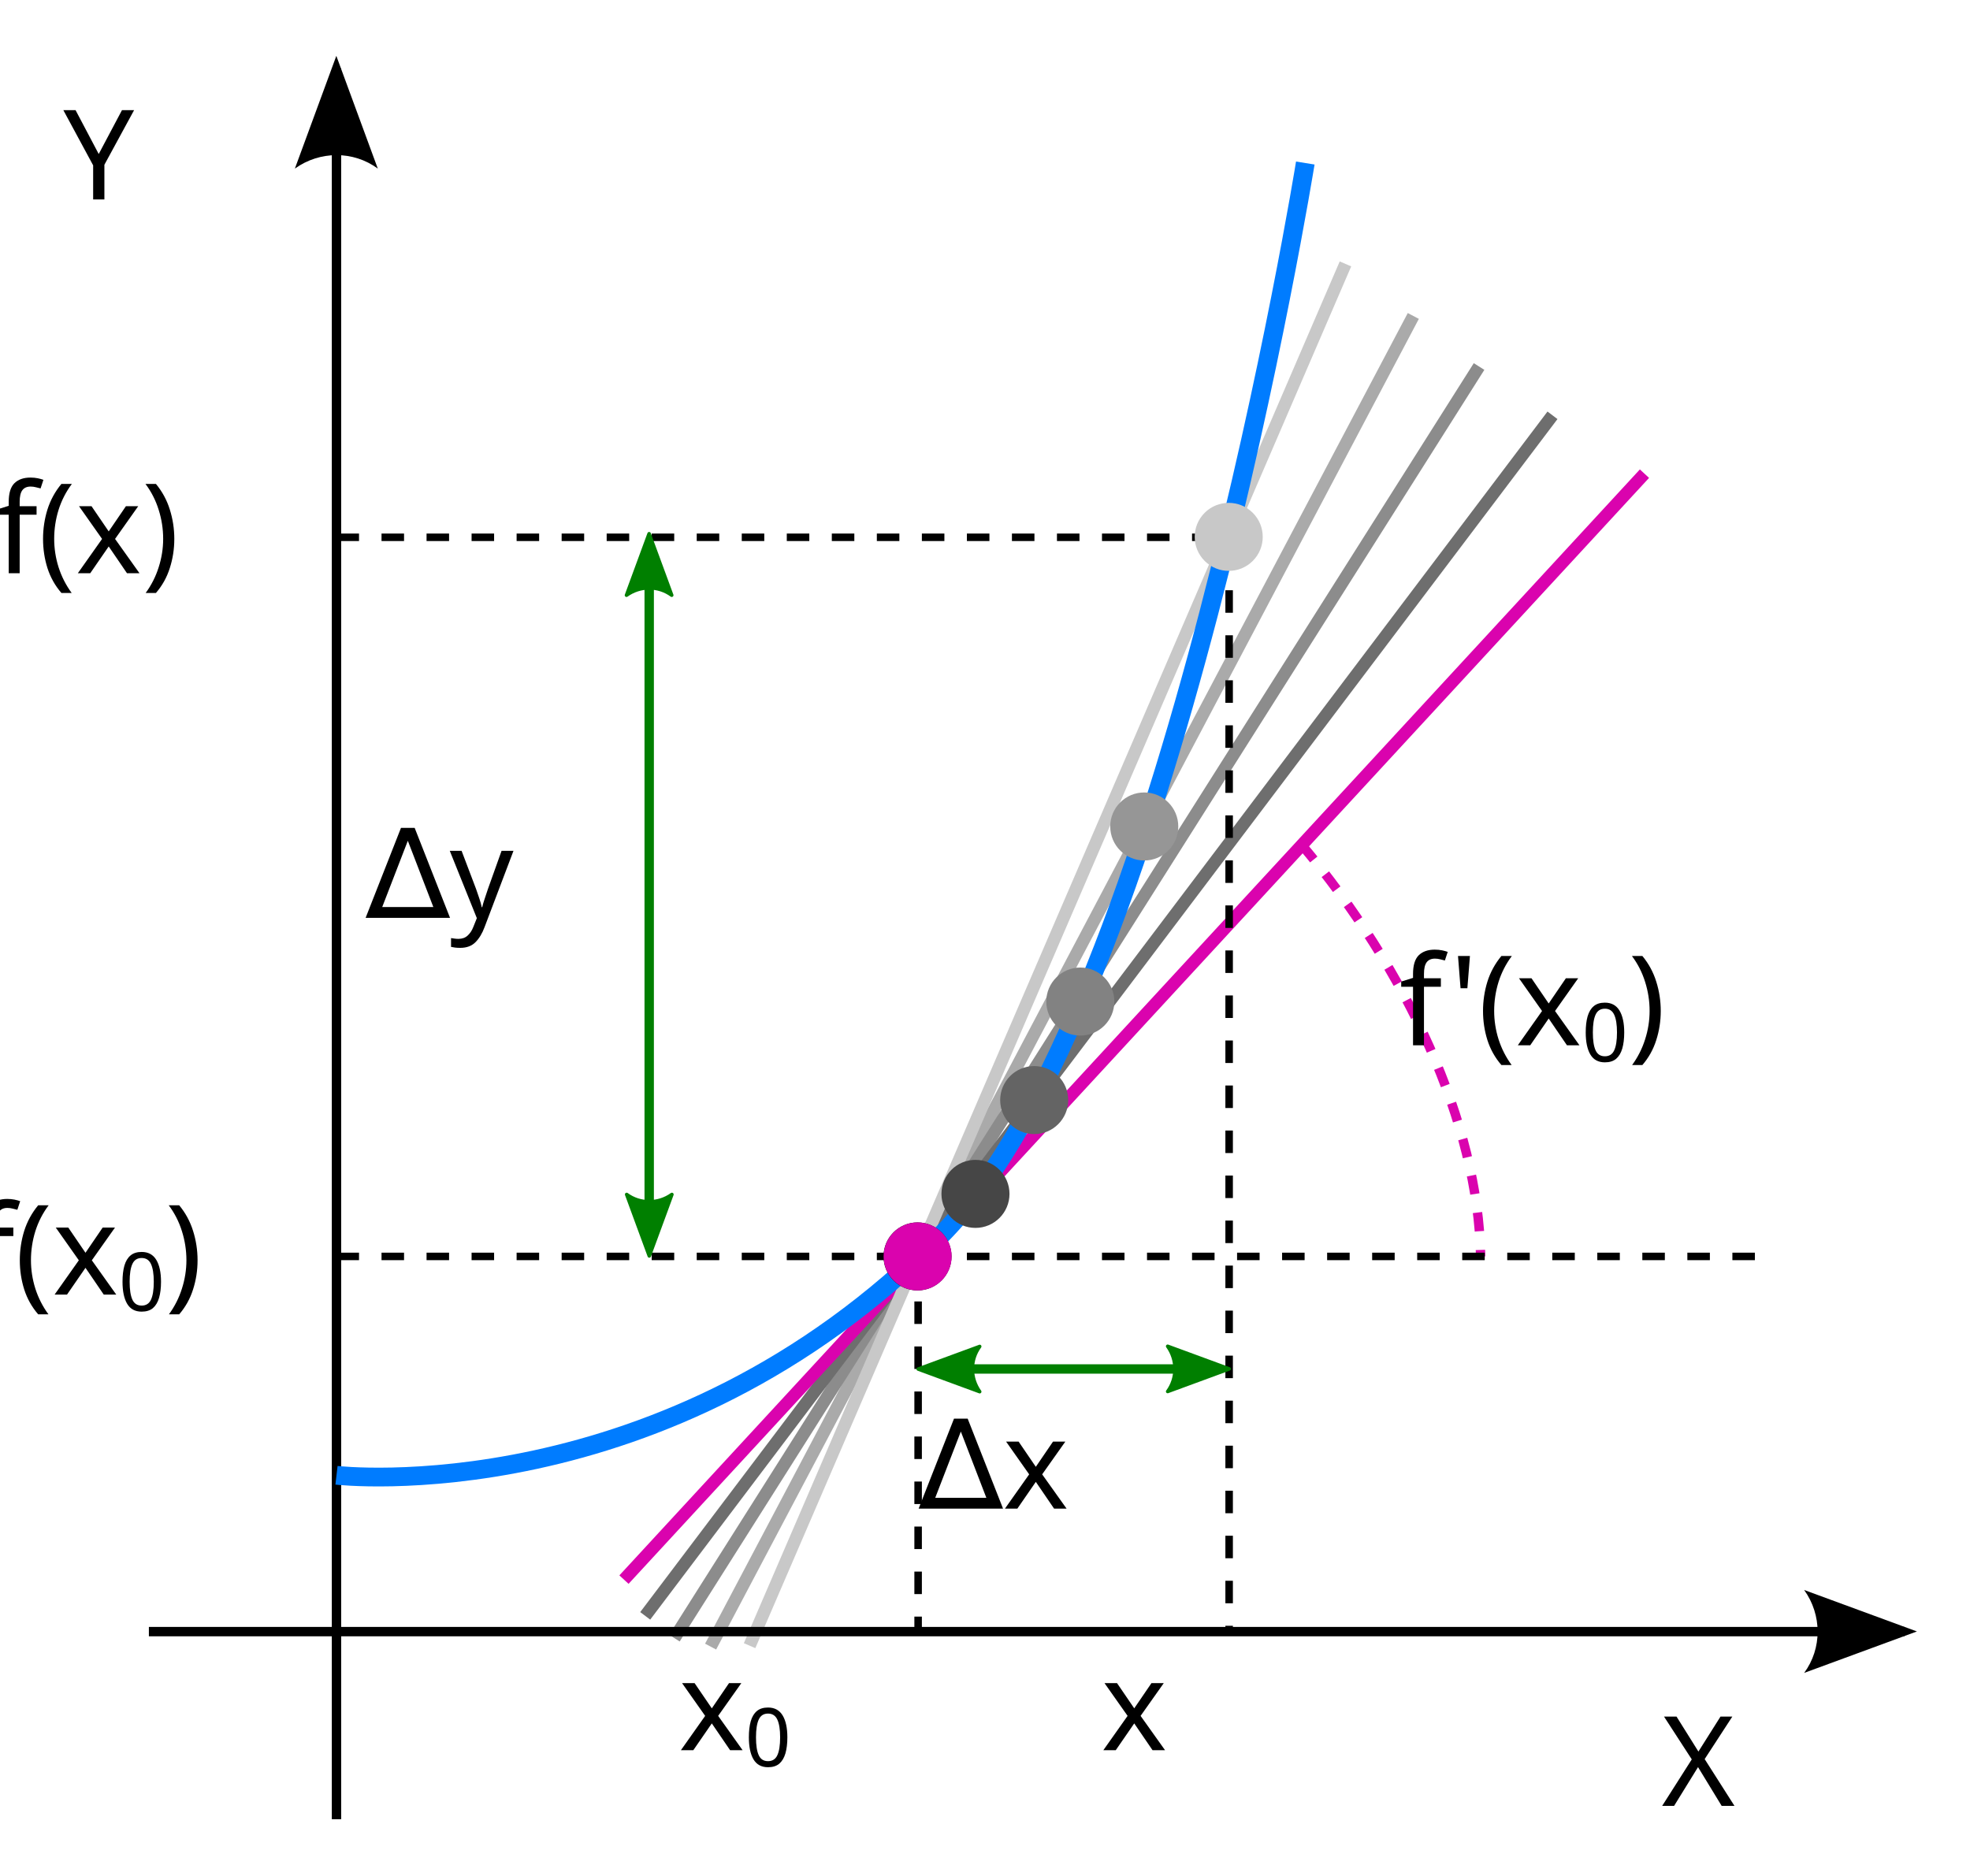
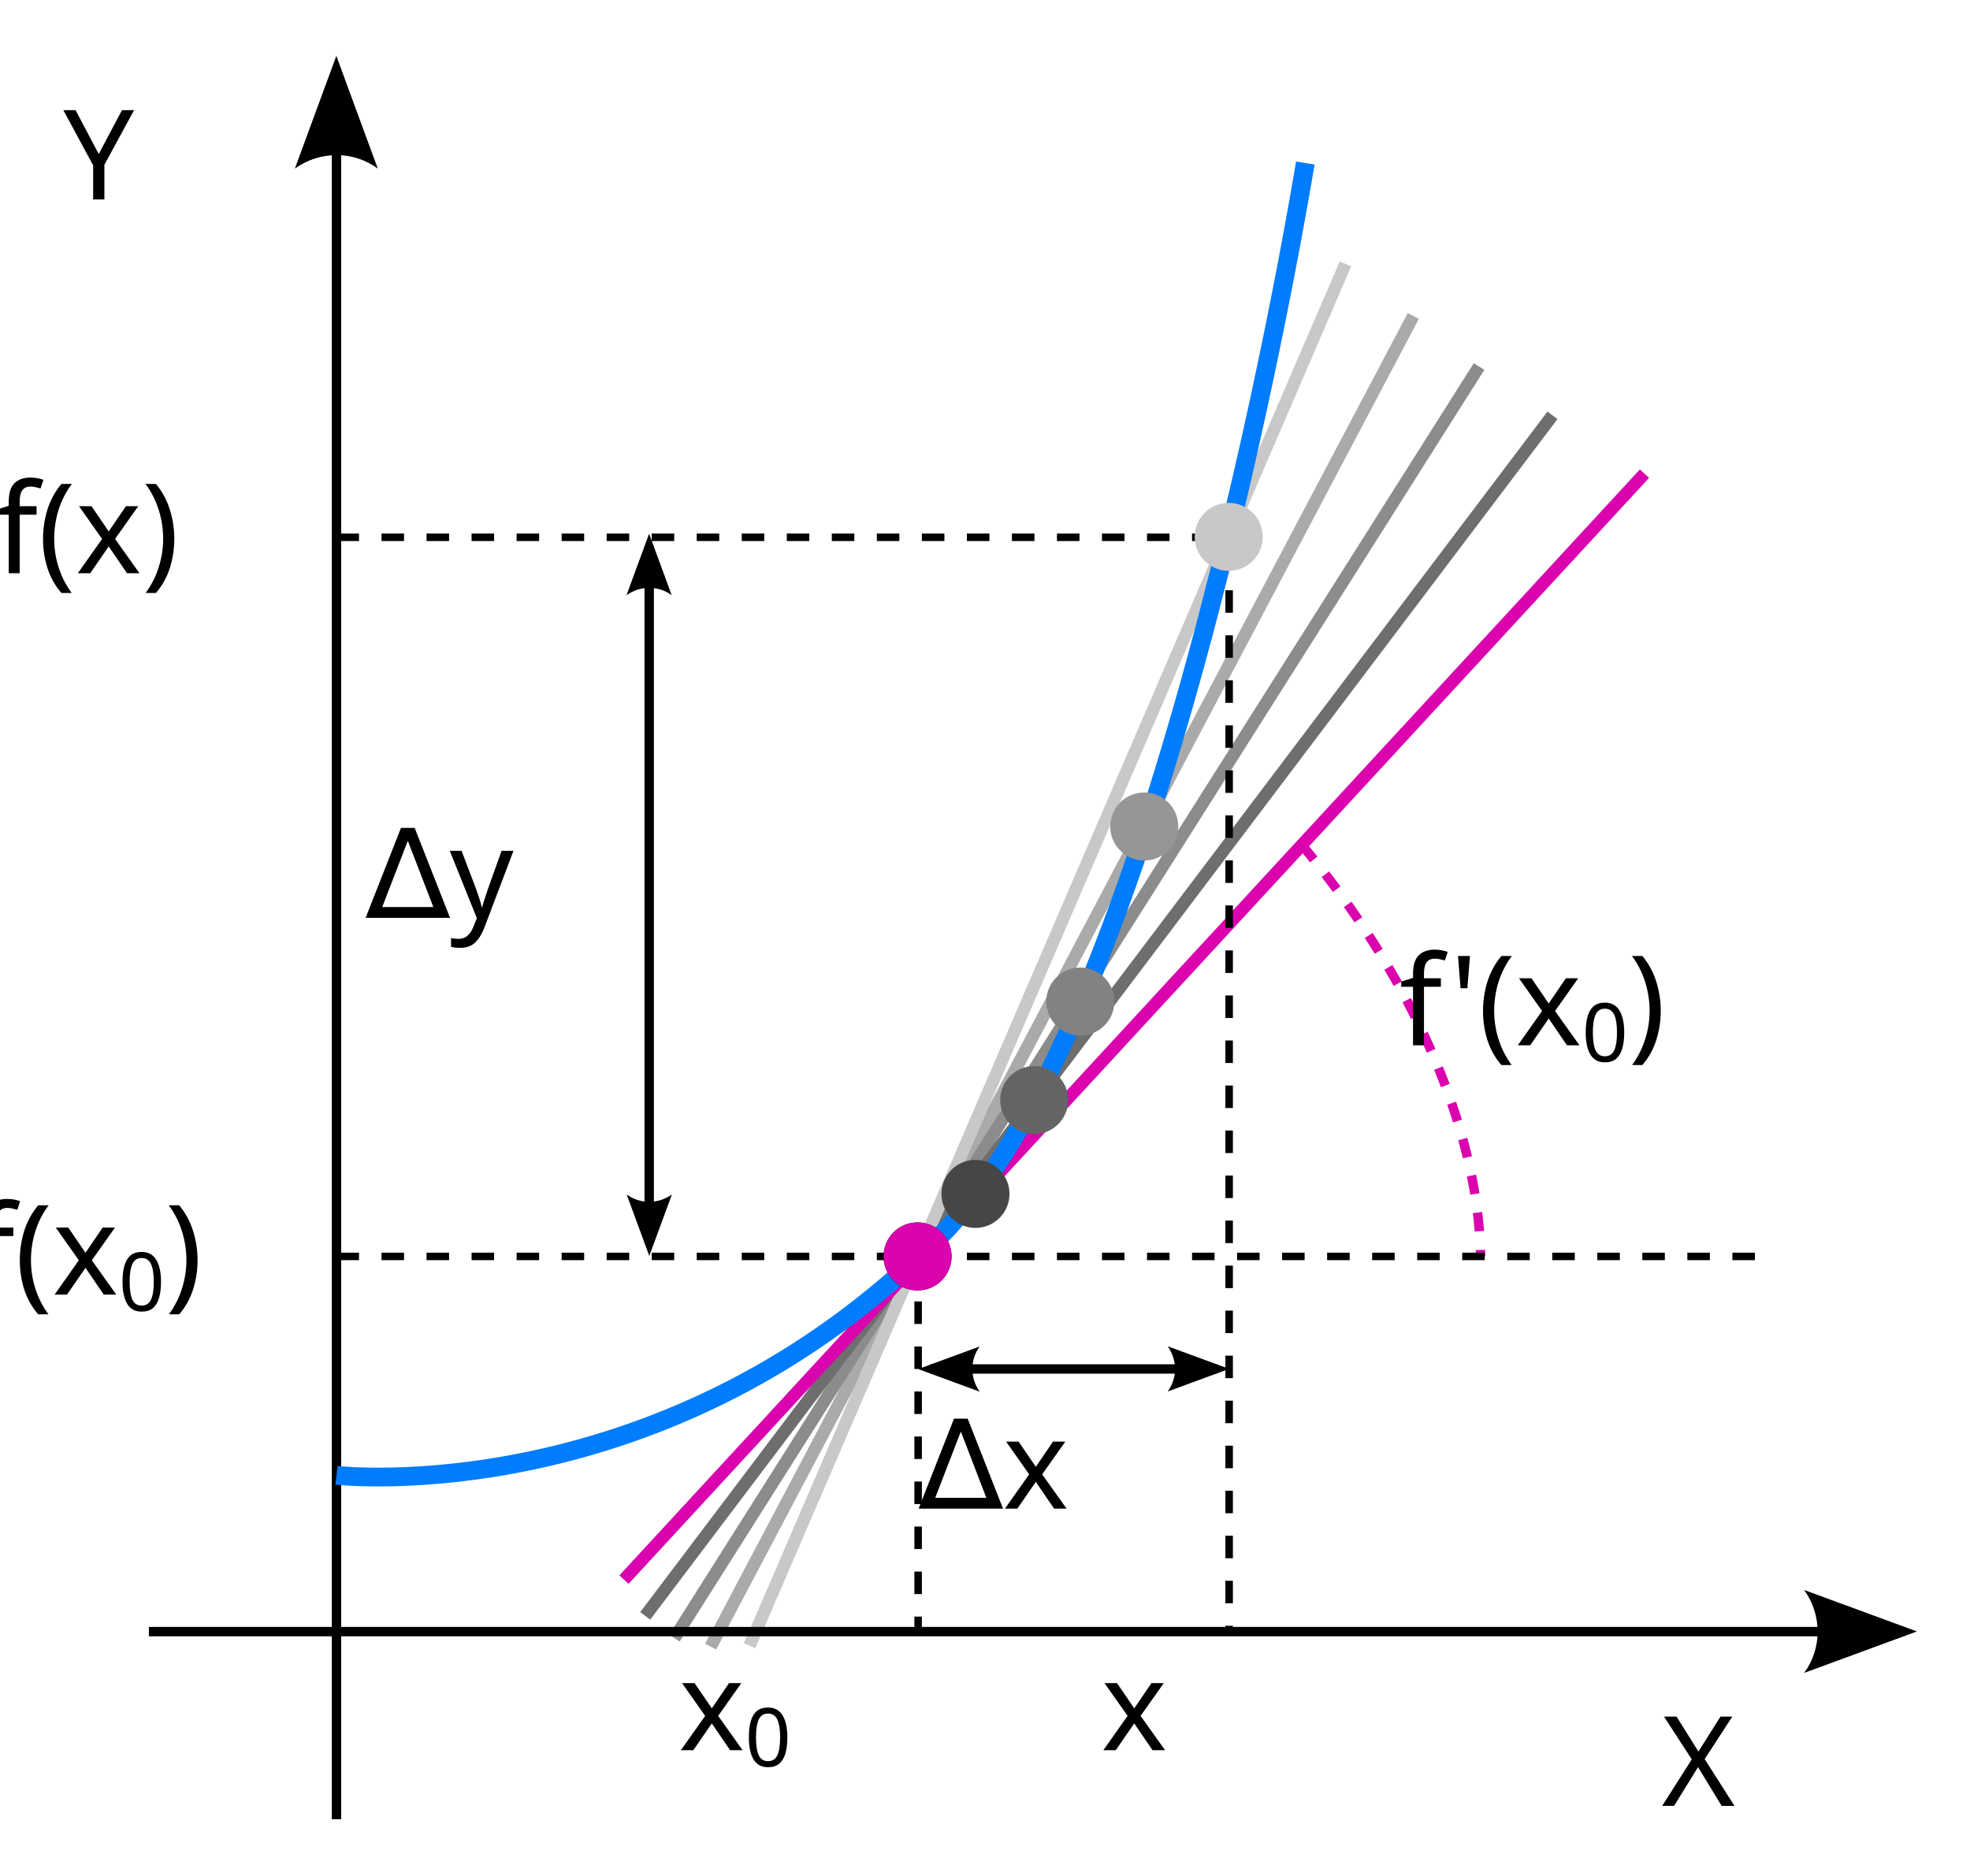
<svg xmlns="http://www.w3.org/2000/svg" version="1.2" width="315" height="300" id="svg2985">
  <defs id="defs2987">
    <marker refX="0" refY="0" orient="auto" id="Arrow2Mstart" style="overflow:visible">
      <path d="M 8.719,4.034 -2.207,0.016 8.719,-4.002 c -1.745,2.372 -1.735,5.617 -6e-7,8.035 z" transform="scale(0.6,0.6)" id="path3826" style="fill-rule:evenodd;stroke-width:0.625;stroke-linejoin:round" />
    </marker>
    <marker refX="0" refY="0" orient="auto" id="Arrow2Mend" style="overflow:visible">
      <path d="M 8.719,4.034 -2.207,0.016 8.719,-4.002 c -1.745,2.372 -1.735,5.617 -6e-7,8.035 z" transform="scale(-0.6,-0.6)" id="path3829" style="fill-rule:evenodd;stroke-width:0.625;stroke-linejoin:round" />
    </marker>
    <marker refX="0" refY="0" orient="auto" id="Arrow2Lstart" style="overflow:visible">
      <path d="M 8.719,4.034 -2.207,0.016 8.719,-4.002 c -1.745,2.372 -1.735,5.617 -6e-7,8.035 z" transform="matrix(1.1,0,0,1.1,1.1,0)" id="path3820" style="fill-rule:evenodd;stroke-width:0.625;stroke-linejoin:round" />
    </marker>
    <marker refX="0" refY="0" orient="auto" id="Arrow1Mend" style="overflow:visible">
      <path d="M 0,0 5,-5 -12.5,0 5,5 0,0 z" transform="matrix(-0.4,0,0,-0.4,-4,0)" id="path3811" style="fill-rule:evenodd;stroke:#000000;stroke-width:1pt" />
    </marker>
    <marker refX="0" refY="0" orient="auto" id="Arrow1Mstart" style="overflow:visible">
      <path d="M 0,0 5,-5 -12.5,0 5,5 0,0 z" transform="matrix(0.4,0,0,0.4,4,0)" id="path3808" style="fill-rule:evenodd;stroke:#000000;stroke-width:1pt" />
    </marker>
    <marker refX="0" refY="0" orient="auto" id="Torso" style="overflow:visible">
      <g transform="scale(0.7,0.7)" id="g4014">
        <path d="m -4.779,-3.24 c 2.35,0.366 5.3,1.938 5.037,3.627 C -0.005,2.078 -2.213,2.618 -4.563,2.252 -6.913,1.886 -8.521,0.752 -8.258,-0.938 -7.995,-2.628 -7.13,-3.605 -4.779,-3.24 z" id="path4016" style="fill:none;stroke:#000000;stroke-width:1.25" />
        <path d="M 4.46,0.089 C -2.556,-4.378 5.225,-3.906 -0.848,-8.72" id="path4018" style="fill:none;stroke:#000000;stroke-width:1pt" />
        <path d="M 4.93,0.058 C -1.387,1.749 1.803,5.478 -4.945,7.546" id="path4020" style="fill:none;stroke:#000000;stroke-width:1pt" />
        <rect width="2.637" height="2.761" x="-10.392" y="-1.741" transform="matrix(0.527536,-0.849533,0.887668,0.460484,0,0)" id="rect4022" style="fill-rule:evenodd;stroke-width:1pt" />
        <rect width="2.733" height="2.861" x="4.959" y="-7.963" transform="matrix(0.671205,-0.741272,0.790802,0.612072,0,0)" id="rect4024" style="fill-rule:evenodd;stroke-width:1pt" />
        <path d="m 16.78,-28.685 a 0.607,0.607 0 1 0 -1.215,0 0.607,0.607 0 1 0 1.215,0 z" transform="matrix(0,-1.109517,1.109517,0,25.96648,19.71619)" id="path4026" style="fill:#ff0000;fill-opacity:0.75;fill-rule:evenodd;stroke:#000000;stroke-width:1pt" />
        <path d="m 16.78,-28.685 a 0.607,0.607 0 1 0 -1.215,0 0.607,0.607 0 1 0 1.215,0 z" transform="matrix(0,-1.109517,1.109517,0,26.8245,16.99126)" id="path4028" style="fill:#ff0000;fill-opacity:0.75;fill-rule:evenodd;stroke:#000000;stroke-width:1pt" />
      </g>
    </marker>
    <marker refX="0" refY="0" orient="auto" id="DotL" style="overflow:visible">
      <path d="m -2.5,-1 c 0,2.76 -2.24,5 -5,5 -2.76,0 -5,-2.24 -5,-5 0,-2.76 2.24,-5 5,-5 2.76,0 5,2.24 5,5 z" transform="matrix(0.8,0,0,0.8,5.92,0.8)" id="path3863" style="fill-rule:evenodd;stroke:#000000;stroke-width:1pt" />
    </marker>
    <marker refX="0" refY="0" orient="auto" id="Arrow2Lend" style="overflow:visible">
      <path d="M 8.719,4.034 -2.207,0.016 8.719,-4.002 c -1.745,2.372 -1.735,5.617 -6e-7,8.035 z" transform="matrix(-1.1,0,0,-1.1,-1.1,0)" id="path3823" style="fill-rule:evenodd;stroke-width:0.625;stroke-linejoin:round" />
    </marker>
    <marker refX="0" refY="0" orient="auto" id="DotL-4" style="overflow:visible">
      <path d="m -2.5,-1 c 0,2.76 -2.24,5 -5,5 -2.76,0 -5,-2.24 -5,-5 0,-2.76 2.24,-5 5,-5 2.76,0 5,2.24 5,5 z" transform="matrix(0.8,0,0,0.8,5.92,0.8)" id="path3863-2" style="fill-rule:evenodd;stroke:#000000;stroke-width:1pt" />
    </marker>
    <marker refX="0" refY="0" orient="auto" id="DotLK" style="overflow:visible">
      <path d="m -2.5,-1 c 0,2.76 -2.24,5 -5,5 -2.76,0 -5,-2.24 -5,-5 0,-2.76 2.24,-5 5,-5 2.76,0 5,2.24 5,5 z" transform="matrix(0.8,0,0,0.8,5.92,0.8)" id="path6314" style="fill:#c8c8c8;fill-rule:evenodd;stroke:#c8c8c8;stroke-width:1pt" />
    </marker>
    <marker refX="0" refY="0" orient="auto" id="DotL-4-4" style="overflow:visible">
      <path d="m -2.5,-1 c 0,2.76 -2.24,5 -5,5 -2.76,0 -5,-2.24 -5,-5 0,-2.76 2.24,-5 5,-5 2.76,0 5,2.24 5,5 z" transform="matrix(0.8,0,0,0.8,5.92,0.8)" id="path3863-2-0" style="fill-rule:evenodd;stroke:#000000;stroke-width:1pt" />
    </marker>
    <marker refX="0" refY="0" orient="auto" id="DotL-4-2" style="overflow:visible">
      <path d="m -2.5,-1 c 0,2.76 -2.24,5 -5,5 -2.76,0 -5,-2.24 -5,-5 0,-2.76 2.24,-5 5,-5 2.76,0 5,2.24 5,5 z" transform="matrix(0.8,0,0,0.8,5.92,0.8)" id="path3863-2-4" style="fill-rule:evenodd;stroke:#000000;stroke-width:1pt" />
    </marker>
    <marker refX="0" refY="0" orient="auto" id="DotL-4-40" style="overflow:visible">
      <path d="m -2.5,-1 c 0,2.76 -2.24,5 -5,5 -2.76,0 -5,-2.24 -5,-5 0,-2.76 2.24,-5 5,-5 2.76,0 5,2.24 5,5 z" transform="matrix(0.8,0,0,0.8,5.92,0.8)" id="path3863-2-09" style="fill-rule:evenodd;stroke:#000000;stroke-width:1pt" />
    </marker>
    <marker refX="0" refY="0" orient="auto" id="DotL-4w" style="overflow:visible">
      <path d="m -2.5,-1 c 0,2.76 -2.24,5 -5,5 -2.76,0 -5,-2.24 -5,-5 0,-2.76 2.24,-5 5,-5 2.76,0 5,2.24 5,5 z" transform="matrix(0.8,0,0,0.8,5.92,0.8)" id="path7619" style="fill:#1e1e1e;fill-rule:evenodd;stroke:#1e1e1e;stroke-width:1pt" />
    </marker>
    <marker refX="0" refY="0" orient="auto" id="DotL-4wW" style="overflow:visible">
      <path d="m -2.5,-1 c 0,2.76 -2.24,5 -5,5 -2.76,0 -5,-2.24 -5,-5 0,-2.76 2.24,-5 5,-5 2.76,0 5,2.24 5,5 z" transform="matrix(0.8,0,0,0.8,5.92,0.8)" id="path7704" style="fill:#464646;fill-rule:evenodd;stroke:#464646;stroke-width:1pt" />
    </marker>
    <marker refX="0" refY="0" orient="auto" id="DotL-4e" style="overflow:visible">
      <path d="m -2.5,-1 c 0,2.76 -2.24,5 -5,5 -2.76,0 -5,-2.24 -5,-5 0,-2.76 2.24,-5 5,-5 2.76,0 5,2.24 5,5 z" transform="matrix(0.8,0,0,0.8,5.92,0.8)" id="path7793" style="fill:#787878;fill-rule:evenodd;stroke:#787878;stroke-width:1pt" />
    </marker>
    <marker refX="0" refY="0" orient="auto" id="DotL-4e3" style="overflow:visible">
      <path d="m -2.5,-1 c 0,2.76 -2.24,5 -5,5 -2.76,0 -5,-2.24 -5,-5 0,-2.76 2.24,-5 5,-5 2.76,0 5,2.24 5,5 z" transform="matrix(0.8,0,0,0.8,5.92,0.8)" id="path7886" style="fill:#646478;fill-rule:evenodd;stroke:#646478;stroke-width:1pt" />
    </marker>
    <marker refX="0" refY="0" orient="auto" id="DotL-4e3l" style="overflow:visible">
      <path d="m -2.5,-1 c 0,2.76 -2.24,5 -5,5 -2.76,0 -5,-2.24 -5,-5 0,-2.76 2.24,-5 5,-5 2.76,0 5,2.24 5,5 z" transform="matrix(0.8,0,0,0.8,5.92,0.8)" id="path7983" style="fill:#646478;fill-rule:evenodd;stroke:#646478;stroke-width:1pt" />
    </marker>
    <marker refX="0" refY="0" orient="auto" id="DotL-4e3lq" style="overflow:visible">
      <path d="m -2.5,-1 c 0,2.76 -2.24,5 -5,5 -2.76,0 -5,-2.24 -5,-5 0,-2.76 2.24,-5 5,-5 2.76,0 5,2.24 5,5 z" transform="matrix(0.8,0,0,0.8,5.92,0.8)" id="path8084" style="fill:#646464;fill-rule:evenodd;stroke:#646464;stroke-width:1pt" />
    </marker>
    <marker refX="0" refY="0" orient="auto" id="DotL-4d" style="overflow:visible">
      <path d="m -2.5,-1 c 0,2.76 -2.24,5 -5,5 -2.76,0 -5,-2.24 -5,-5 0,-2.76 2.24,-5 5,-5 2.76,0 5,2.24 5,5 z" transform="matrix(0.8,0,0,0.8,5.92,0.8)" id="path8189" style="fill:#828282;fill-rule:evenodd;stroke:#828282;stroke-width:1pt" />
    </marker>
    <marker refX="0" refY="0" orient="auto" id="DotL-4G" style="overflow:visible">
      <path d="m -2.5,-1 c 0,2.76 -2.24,5 -5,5 -2.76,0 -5,-2.24 -5,-5 0,-2.76 2.24,-5 5,-5 2.76,0 5,2.24 5,5 z" transform="matrix(0.8,0,0,0.8,5.92,0.8)" id="path8298" style="fill:#828282;fill-rule:evenodd;stroke:#828282;stroke-width:1pt" />
    </marker>
    <marker refX="0" refY="0" orient="auto" id="DotL-4Gl" style="overflow:visible">
      <path d="m -2.5,-1 c 0,2.76 -2.24,5 -5,5 -2.76,0 -5,-2.24 -5,-5 0,-2.76 2.24,-5 5,-5 2.76,0 5,2.24 5,5 z" transform="matrix(0.8,0,0,0.8,5.92,0.8)" id="path8413" style="fill:#969696;fill-rule:evenodd;stroke:#969696;stroke-width:1pt" />
    </marker>
    <marker refX="0" refY="0" orient="auto" id="DotLKq" style="overflow:visible">
      <path d="m -2.5,-1 c 0,2.76 -2.24,5 -5,5 -2.76,0 -5,-2.24 -5,-5 0,-2.76 2.24,-5 5,-5 2.76,0 5,2.24 5,5 z" transform="matrix(0.8,0,0,0.8,5.92,0.8)" id="path8535" style="fill:#c8c8c8;fill-rule:evenodd;stroke:#c8c8c8;stroke-width:1pt" />
    </marker>
    <marker refX="0" refY="0" orient="auto" id="Arrow2Lstartm" style="overflow:visible">
      <path d="M 8.719,4.034 -2.207,0.016 8.719,-4.002 c -1.745,2.372 -1.735,5.617 -6e-7,8.035 z" transform="matrix(1.1,0,0,1.1,1.1,0)" id="path10017" style="fill:#007f00;fill-rule:evenodd;stroke:#007f00;stroke-width:0.625;stroke-linejoin:round" />
    </marker>
    <marker refX="0" refY="0" orient="auto" id="Arrow2LendV" style="overflow:visible">
      <path d="M 8.719,4.034 -2.207,0.016 8.719,-4.002 c -1.745,2.372 -1.735,5.617 -6e-7,8.035 z" transform="matrix(-1.1,0,0,-1.1,-1.1,0)" id="path10020" style="fill:#007f00;fill-rule:evenodd;stroke:#007f00;stroke-width:0.625;stroke-linejoin:round" />
    </marker>
    <marker refX="0" refY="0" orient="auto" id="Arrow2Mstart6" style="overflow:visible">
      <path d="M 8.719,4.034 -2.207,0.016 8.719,-4.002 c -1.745,2.372 -1.735,5.617 -6e-7,8.035 z" transform="scale(0.6,0.6)" id="path12651" style="fill:#007f00;fill-rule:evenodd;stroke:#007f00;stroke-width:0.625;stroke-linejoin:round" />
    </marker>
    <marker refX="0" refY="0" orient="auto" id="Arrow2Mendk" style="overflow:visible">
      <path d="M 8.719,4.034 -2.207,0.016 8.719,-4.002 c -1.745,2.372 -1.735,5.617 -6e-7,8.035 z" transform="scale(-0.6,-0.6)" id="path12654" style="fill:#007f00;fill-rule:evenodd;stroke:#007f00;stroke-width:0.625;stroke-linejoin:round" />
    </marker>
    <marker refX="0" refY="0" orient="auto" id="Arrow2MstartW" style="overflow:visible">
      <path d="M 8.719,4.034 -2.207,0.016 8.719,-4.002 c -1.745,2.372 -1.735,5.617 -6e-7,8.035 z" transform="scale(0.6,0.6)" id="path12945" style="fill:#007f00;fill-rule:evenodd;stroke:#007f00;stroke-width:0.625;stroke-linejoin:round" />
    </marker>
    <marker refX="0" refY="0" orient="auto" id="Arrow2Mendt" style="overflow:visible">
      <path d="M 8.719,4.034 -2.207,0.016 8.719,-4.002 c -1.745,2.372 -1.735,5.617 -6e-7,8.035 z" transform="scale(-0.6,-0.6)" id="path12948" style="fill:#007f00;fill-rule:evenodd;stroke:#007f00;stroke-width:0.625;stroke-linejoin:round" />
    </marker>
    <marker refX="0" refY="0" orient="auto" id="DotL-4wW-2" style="overflow:visible">
      <path d="m -2.5,-1 c 0,2.76 -2.24,5 -5,5 -2.76,0 -5,-2.24 -5,-5 0,-2.76 2.24,-5 5,-5 2.76,0 5,2.24 5,5 z" transform="matrix(0.8,0,0,0.8,5.92,0.8)" id="path7704-2" style="fill:#464646;fill-rule:evenodd;stroke:#464646;stroke-width:1pt" />
    </marker>
    <marker refX="0" refY="0" orient="auto" id="DotL-4wW-2-7" style="overflow:visible">
      <path d="m -2.5,-1 c 0,2.76 -2.24,5 -5,5 -2.76,0 -5,-2.24 -5,-5 0,-2.76 2.24,-5 5,-5 2.76,0 5,2.24 5,5 z" transform="matrix(0.8,0,0,0.8,5.92,0.8)" id="path7704-2-7" style="fill:#464646;fill-rule:evenodd;stroke:#464646;stroke-width:1pt" />
    </marker>
    <marker refX="0" refY="0" orient="auto" id="DotL-4d-2" style="overflow:visible">
      <path d="m -2.5,-1 c 0,2.76 -2.24,5 -5,5 -2.76,0 -5,-2.24 -5,-5 0,-2.76 2.24,-5 5,-5 2.76,0 5,2.24 5,5 z" transform="matrix(0.8,0,0,0.8,5.92,0.8)" id="path8189-6" style="fill:#828282;fill-rule:evenodd;stroke:#828282;stroke-width:1pt" />
    </marker>
  </defs>
  <path d="m 208.166,135.127 c 16.695,19.899 28.241,44.43 28.584,65.795" id="path13209" style="fill:none;stroke:#da03ae;stroke-width:1.5;stroke-linecap:butt;stroke-miterlimit:4;stroke-opacity:1;stroke-dasharray:3,3;stroke-dashoffset:0" />
  <g transform="translate(0,-752.3622)" id="layer1">
    <path d="M 113.627,1015.683 225.986,802.889" id="path8487-5" style="fill:none;stroke:#aaaaaa;stroke-width:2;stroke-linecap:butt;stroke-linejoin:miter;stroke-miterlimit:4;stroke-opacity:1;stroke-dasharray:none" />
    <path d="M 107.836,1014.326 236.499,810.975" id="path8487-7" style="fill:none;stroke:#8c8c8c;stroke-width:2;stroke-linecap:butt;stroke-linejoin:miter;stroke-miterlimit:4;stroke-opacity:1;stroke-dasharray:none" />
    <path d="M 103.168,1010.767 248.239,818.777" id="path8487-52" style="fill:none;stroke:#6e6e6e;stroke-width:2;stroke-linecap:butt;stroke-linejoin:miter;stroke-miterlimit:4;stroke-opacity:1;stroke-dasharray:none" />
-     <path d="M 99.772,1004.97 262.947,828.109" id="path8487-8" style="fill:none;stroke:#da03ae;stroke-width:2;stroke-linecap:butt;stroke-linejoin:miter;stroke-miterlimit:4;stroke-opacity:1;stroke-dasharray:none" />
    <path d="M 119.859,1015.534 215.137,794.564" id="path8487" style="fill:none;stroke:#c8c8c8;stroke-width:2;stroke-linecap:butt;stroke-linejoin:miter;stroke-miterlimit:4;stroke-opacity:1;stroke-dasharray:none" />
    <path d="m 53.806,1043.286 0,-280" id="path3028" style="fill:none;stroke:#000000;stroke-width:1.5;stroke-linecap:butt;stroke-linejoin:miter;stroke-miterlimit:4;stroke-opacity:1;stroke-dasharray:none;marker-end:url(#Arrow2Lend)" />
    <path d="m 23.806,1013.286 280.714,0" id="path4242" style="fill:none;stroke:#000000;stroke-width:1.5;stroke-linecap:butt;stroke-linejoin:miter;stroke-miterlimit:4;stroke-opacity:1;stroke-dasharray:none;marker-end:url(#Arrow2Lend)" />
+     <path d="M 99.772,1004.97 262.947,828.109" id="path8487-8" style="fill:none;stroke:#da03ae;stroke-width:2;stroke-linecap:butt;stroke-linejoin:miter;stroke-miterlimit:4;stroke-opacity:1;stroke-dasharray:none" />
    <path d="m 53.806,988.286 c 0,0 52.622,6.124 96.694,-38.423 36.54,-36.935 58.214,-171.429 58.214,-171.429" id="path4432" style="fill:none;stroke:#007cff;stroke-width:3;stroke-linecap:butt;stroke-linejoin:miter;stroke-miterlimit:4;stroke-opacity:1;stroke-dasharray:none" />
    <path d="m 53.806,838.286 142.732,0 0,175" id="path4434" style="fill:none;stroke:#000000;stroke-width:1.2;stroke-linecap:butt;stroke-linejoin:miter;stroke-miterlimit:4;stroke-opacity:1;stroke-dasharray:3.6, 3.6;stroke-dashoffset:0;marker-mid:url(#DotLKq);marker-end:none" />
    <path d="m 53.806,953.286 93,0 137,0" id="path4434-8" style="fill:none;stroke:#000000;stroke-width:1.2;stroke-linecap:butt;stroke-linejoin:miter;stroke-miterlimit:4;stroke-opacity:1;stroke-dasharray:3.6, 3.6;stroke-dashoffset:0;marker-start:none;marker-mid:url(#DotL-4);marker-end:none" />
    <path d="m 146.806,953.286 0,60" id="path7344" style="fill:none;stroke:#000000;stroke-width:1.2;stroke-linecap:butt;stroke-linejoin:miter;stroke-miterlimit:4;stroke-opacity:1;stroke-dasharray:3.6, 3.6;stroke-dashoffset:0" />
    <path d="m 156.072,943.286 0,0" id="path7346" style="fill:none;stroke:#464646;stroke-width:1.2;stroke-linecap:butt;stroke-linejoin:miter;stroke-miterlimit:4;stroke-opacity:1;stroke-dasharray:none;marker-start:url(#DotL-4wW)" />
    <path d="m 165.462,928.286 0,0" id="path7346-2" style="fill:none;stroke:#646464;stroke-width:1.2;stroke-linecap:butt;stroke-linejoin:miter;stroke-miterlimit:4;stroke-opacity:1;stroke-dasharray:none;marker-start:url(#DotL-4e3lq)" />
    <path d="m 172.835,912.529 0,0" id="path7346-5" style="fill:none;stroke:#828282;stroke-width:1.2;stroke-linecap:butt;stroke-linejoin:miter;stroke-miterlimit:4;stroke-opacity:1;stroke-dasharray:none;marker-start:url(#DotL-4d)" />
    <path d="m 183.061,884.53 0,0" id="path7346-7" style="fill:none;stroke:#969696;stroke-width:1.2;stroke-linecap:butt;stroke-linejoin:miter;stroke-miterlimit:4;stroke-opacity:1;stroke-dasharray:none;marker-start:url(#DotL-4Gl)" />
    <flowRoot transform="translate(-49.5,55.5)" id="flowRoot8687" xml:space="preserve" style="font-size:24px;font-style:italic;font-variant:normal;font-weight:bold;font-stretch:normal;line-height:125%;letter-spacing:0px;word-spacing:0px;fill:#000000;fill-opacity:1;stroke:none;font-family:Liberation Serif;-inkscape-font-specification:Sans Italic">
      <flowRegion id="flowRegion8689">
        <rect width="35.355" height="41.012" x="449.013" y="445.665" id="rect8691" style="font-size:24px" />
      </flowRegion>
      <flowPara id="flowPara8693" />
    </flowRoot>
    <text x="405.877" y="520.964" id="text8695" xml:space="preserve" style="font-size:20px;font-style:italic;font-variant:normal;font-weight:bold;font-stretch:normal;line-height:125%;letter-spacing:0px;word-spacing:0px;fill:#000000;fill-opacity:1;stroke:none;font-family:Liberation Serif;-inkscape-font-specification:Sans Italic">
      <tspan x="405.877" y="520.964" id="tspan8697" />
    </text>
    <flowRoot transform="translate(-49.5,55.5)" id="flowRoot8768" xml:space="preserve" style="font-size:20px;font-style:italic;font-variant:normal;font-weight:bold;font-stretch:normal;line-height:125%;letter-spacing:0px;word-spacing:0px;fill:#000000;fill-opacity:1;stroke:none;font-family:Liberation Serif;-inkscape-font-specification:Sans Italic">
      <flowRegion id="flowRegion8770">
        <rect width="43.841" height="48.79" x="593.263" y="456.271" id="rect8772" />
      </flowRegion>
      <flowPara id="flowPara8774" />
    </flowRoot>
    <flowRoot transform="translate(-49.5,55.5)" id="flowRoot8786" xml:space="preserve" style="font-size:24px;font-style:italic;font-variant:normal;font-weight:bold;font-stretch:normal;line-height:125%;letter-spacing:0px;word-spacing:0px;fill:#000000;fill-opacity:1;stroke:none;font-family:Liberation Serif;-inkscape-font-specification:Sans Italic">
      <flowRegion id="flowRegion8788">
        <rect width="38.891" height="32.527" x="509.824" y="589.207" id="rect8790" style="font-size:24px" />
      </flowRegion>
      <flowPara id="flowPara8792" />
    </flowRoot>
    <flowRoot transform="translate(-49.5,55.5)" id="flowRoot8804" xml:space="preserve" style="font-size:24px;font-style:italic;font-variant:normal;font-weight:bold;font-stretch:normal;line-height:125%;letter-spacing:0px;word-spacing:0px;fill:#000000;fill-opacity:1;stroke:none;font-family:Liberation Serif;-inkscape-font-specification:Sans Italic">
      <flowRegion id="flowRegion8806">
        <rect width="64.347" height="32.527" x="555.786" y="596.278" id="rect8808" style="font-size:24px" />
      </flowRegion>
      <flowPara id="flowPara8810" />
    </flowRoot>
-     <path d="m 103.806,951.225 0,-111.525" id="path8820" style="fill:none;stroke:#007f00;stroke-width:1.5;stroke-linecap:butt;stroke-linejoin:miter;stroke-miterlimit:4;stroke-opacity:1;stroke-dasharray:none;marker-start:url(#Arrow2Mstart6);marker-end:url(#Arrow2Mendk)" />
-     <path d="m 148.806,971.286 45.75,0" id="path10235" style="fill:none;stroke:#007f00;stroke-width:1.5;stroke-linecap:butt;stroke-linejoin:miter;stroke-miterlimit:4;stroke-opacity:1;stroke-dasharray:none;marker-start:url(#Arrow2MstartW);marker-end:url(#Arrow2Mendt)" />
+     <path d="m 103.806,951.225 0,-111.525" id="path8820" style="fill:none;stroke:#000000;stroke-width:1.5;stroke-linecap:butt;stroke-linejoin:miter;stroke-miterlimit:4;stroke-opacity:1;stroke-dasharray:none;marker-start:url(#Arrow2Mstart);marker-end:url(#Arrow2Mend)" />
+     <path d="m 148.806,971.286 45.75,0" id="path10235" style="fill:none;stroke:#000000;stroke-width:1.5;stroke-linecap:butt;stroke-linejoin:miter;stroke-miterlimit:4;stroke-opacity:1;stroke-dasharray:none;marker-start:url(#Arrow2Mstart);marker-end:url(#Arrow2Mend)" />
    <text x="238.799" y="914.891" id="text3542-3" xml:space="preserve" style="font-style:italic;font-variant:normal;font-weight:bold;font-stretch:normal;font-size:24px;line-height:125%;font-family:'Liberation Serif';-inkscape-font-specification:'Sans Italic';letter-spacing:0px;word-spacing:0px;fill:#000000;fill-opacity:1;stroke:none">
      <tspan x="274.631" y="-43.959" id="tspan3544-9" style="letter-spacing:0px">
        <tspan x="238.799" y="914.891" id="tspan3546-2" style="letter-spacing:0px" />
      </tspan>
    </text>
    <text xml:space="preserve" style="font-style:normal;font-variant:normal;font-weight:normal;font-stretch:normal;font-size:20px;line-height:1.25;font-family:sans-serif;-inkscape-font-specification:sans-serif;text-align:center;letter-spacing:0px;word-spacing:0px;text-anchor:middle;fill:#000000;fill-opacity:1;stroke:none" x="258.051" y="919.523" id="text172">
      <tspan id="tspan170" x="258.051" y="919.523">f'(x<tspan style="font-size:65%;baseline-shift:sub" id="tspan176">0</tspan>)</tspan>
    </text>
    <text xml:space="preserve" style="font-style:normal;font-variant:normal;font-weight:normal;font-stretch:normal;font-size:20px;line-height:1.25;font-family:sans-serif;-inkscape-font-specification:sans-serif;text-align:center;letter-spacing:0px;word-spacing:0px;text-anchor:middle;fill:#000000;fill-opacity:1;stroke:none" x="194.355" y="1032.248" id="text180">
      <tspan id="tspan178" x="194.355" y="1032.248">x</tspan>
    </text>
    <text xml:space="preserve" style="font-style:normal;font-variant:normal;font-weight:normal;font-stretch:normal;font-size:20px;line-height:1.25;font-family:sans-serif;-inkscape-font-specification:sans-serif;text-align:center;letter-spacing:0px;word-spacing:0px;text-anchor:middle;fill:#000000;fill-opacity:1;stroke:none" x="148.729" y="1032.248" id="text180-8">
      <tspan id="tspan178-1" x="148.729" y="1032.248">x<tspan style="font-size:65%;baseline-shift:sub" id="tspan202">0</tspan>
      </tspan>
    </text>
    <text xml:space="preserve" style="font-style:normal;font-variant:normal;font-weight:normal;font-stretch:normal;font-size:20px;line-height:1.25;font-family:sans-serif;-inkscape-font-specification:sans-serif;text-align:center;letter-spacing:0px;word-spacing:0px;text-anchor:middle;fill:#000000;fill-opacity:1;stroke:none" x="171.928" y="993.621" id="text180-5">
      <tspan id="tspan178-9" x="171.928" y="993.621">∆x</tspan>
    </text>
    <text xml:space="preserve" style="font-style:normal;font-variant:normal;font-weight:normal;font-stretch:normal;font-size:20px;line-height:1.25;font-family:sans-serif;-inkscape-font-specification:sans-serif;text-align:center;letter-spacing:0px;word-spacing:0px;text-anchor:middle;fill:#000000;fill-opacity:1;stroke:none" x="26.939" y="959.393" id="text172-7">
      <tspan id="tspan170-5" x="26.939" y="959.393">f(x<tspan style="font-size:65%;baseline-shift:sub" id="tspan176-2">0</tspan>)</tspan>
    </text>
    <text xml:space="preserve" style="font-style:normal;font-variant:normal;font-weight:normal;font-stretch:normal;font-size:20px;line-height:1.25;font-family:sans-serif;-inkscape-font-specification:sans-serif;text-align:center;letter-spacing:0px;word-spacing:0px;text-anchor:middle;fill:#000000;fill-opacity:1;stroke:none" x="26.939" y="844.033" id="text172-7-2">
      <tspan id="tspan170-5-3" x="26.939" y="844.033">f(x)</tspan>
    </text>
    <text xml:space="preserve" style="font-style:normal;font-variant:normal;font-weight:normal;font-stretch:normal;font-size:20px;line-height:1.25;font-family:sans-serif;-inkscape-font-specification:sans-serif;text-align:center;letter-spacing:0px;word-spacing:0px;text-anchor:middle;fill:#000000;fill-opacity:1;stroke:none" x="83.312" y="899.145" id="text180-5-9">
      <tspan id="tspan178-9-6" x="83.312" y="899.145">∆y</tspan>
    </text>
    <circle style="opacity:1;fill:#da03ae;fill-opacity:1;fill-rule:nonzero;stroke:#da03ae;stroke-width:1.2;stroke-linecap:round;stroke-linejoin:round;stroke-miterlimit:4;stroke-dasharray:none;stroke-dashoffset:0;stroke-opacity:1;paint-order:markers fill stroke" id="path2181" cx="146.725" cy="953.287" r="4.84" />
    <text xml:space="preserve" style="font-style:normal;font-variant:normal;font-weight:normal;font-stretch:normal;font-size:20px;line-height:1.25;font-family:sans-serif;-inkscape-font-specification:sans-serif;text-align:center;letter-spacing:0px;word-spacing:0px;text-anchor:middle;fill:#000000;fill-opacity:1;stroke:none" x="284.56" y="1041.159" id="text180-59">
      <tspan id="tspan178-12" x="284.56" y="1041.159">X</tspan>
    </text>
    <text xml:space="preserve" style="font-style:normal;font-variant:normal;font-weight:normal;font-stretch:normal;font-size:20px;line-height:1.25;font-family:sans-serif;-inkscape-font-specification:sans-serif;text-align:center;letter-spacing:0px;word-spacing:0px;text-anchor:middle;fill:#000000;fill-opacity:1;stroke:none" x="28.788" y="784.257" id="text180-59-2">
      <tspan id="tspan178-12-4" x="28.788" y="784.257">Y</tspan>
    </text>
  </g>
</svg>
